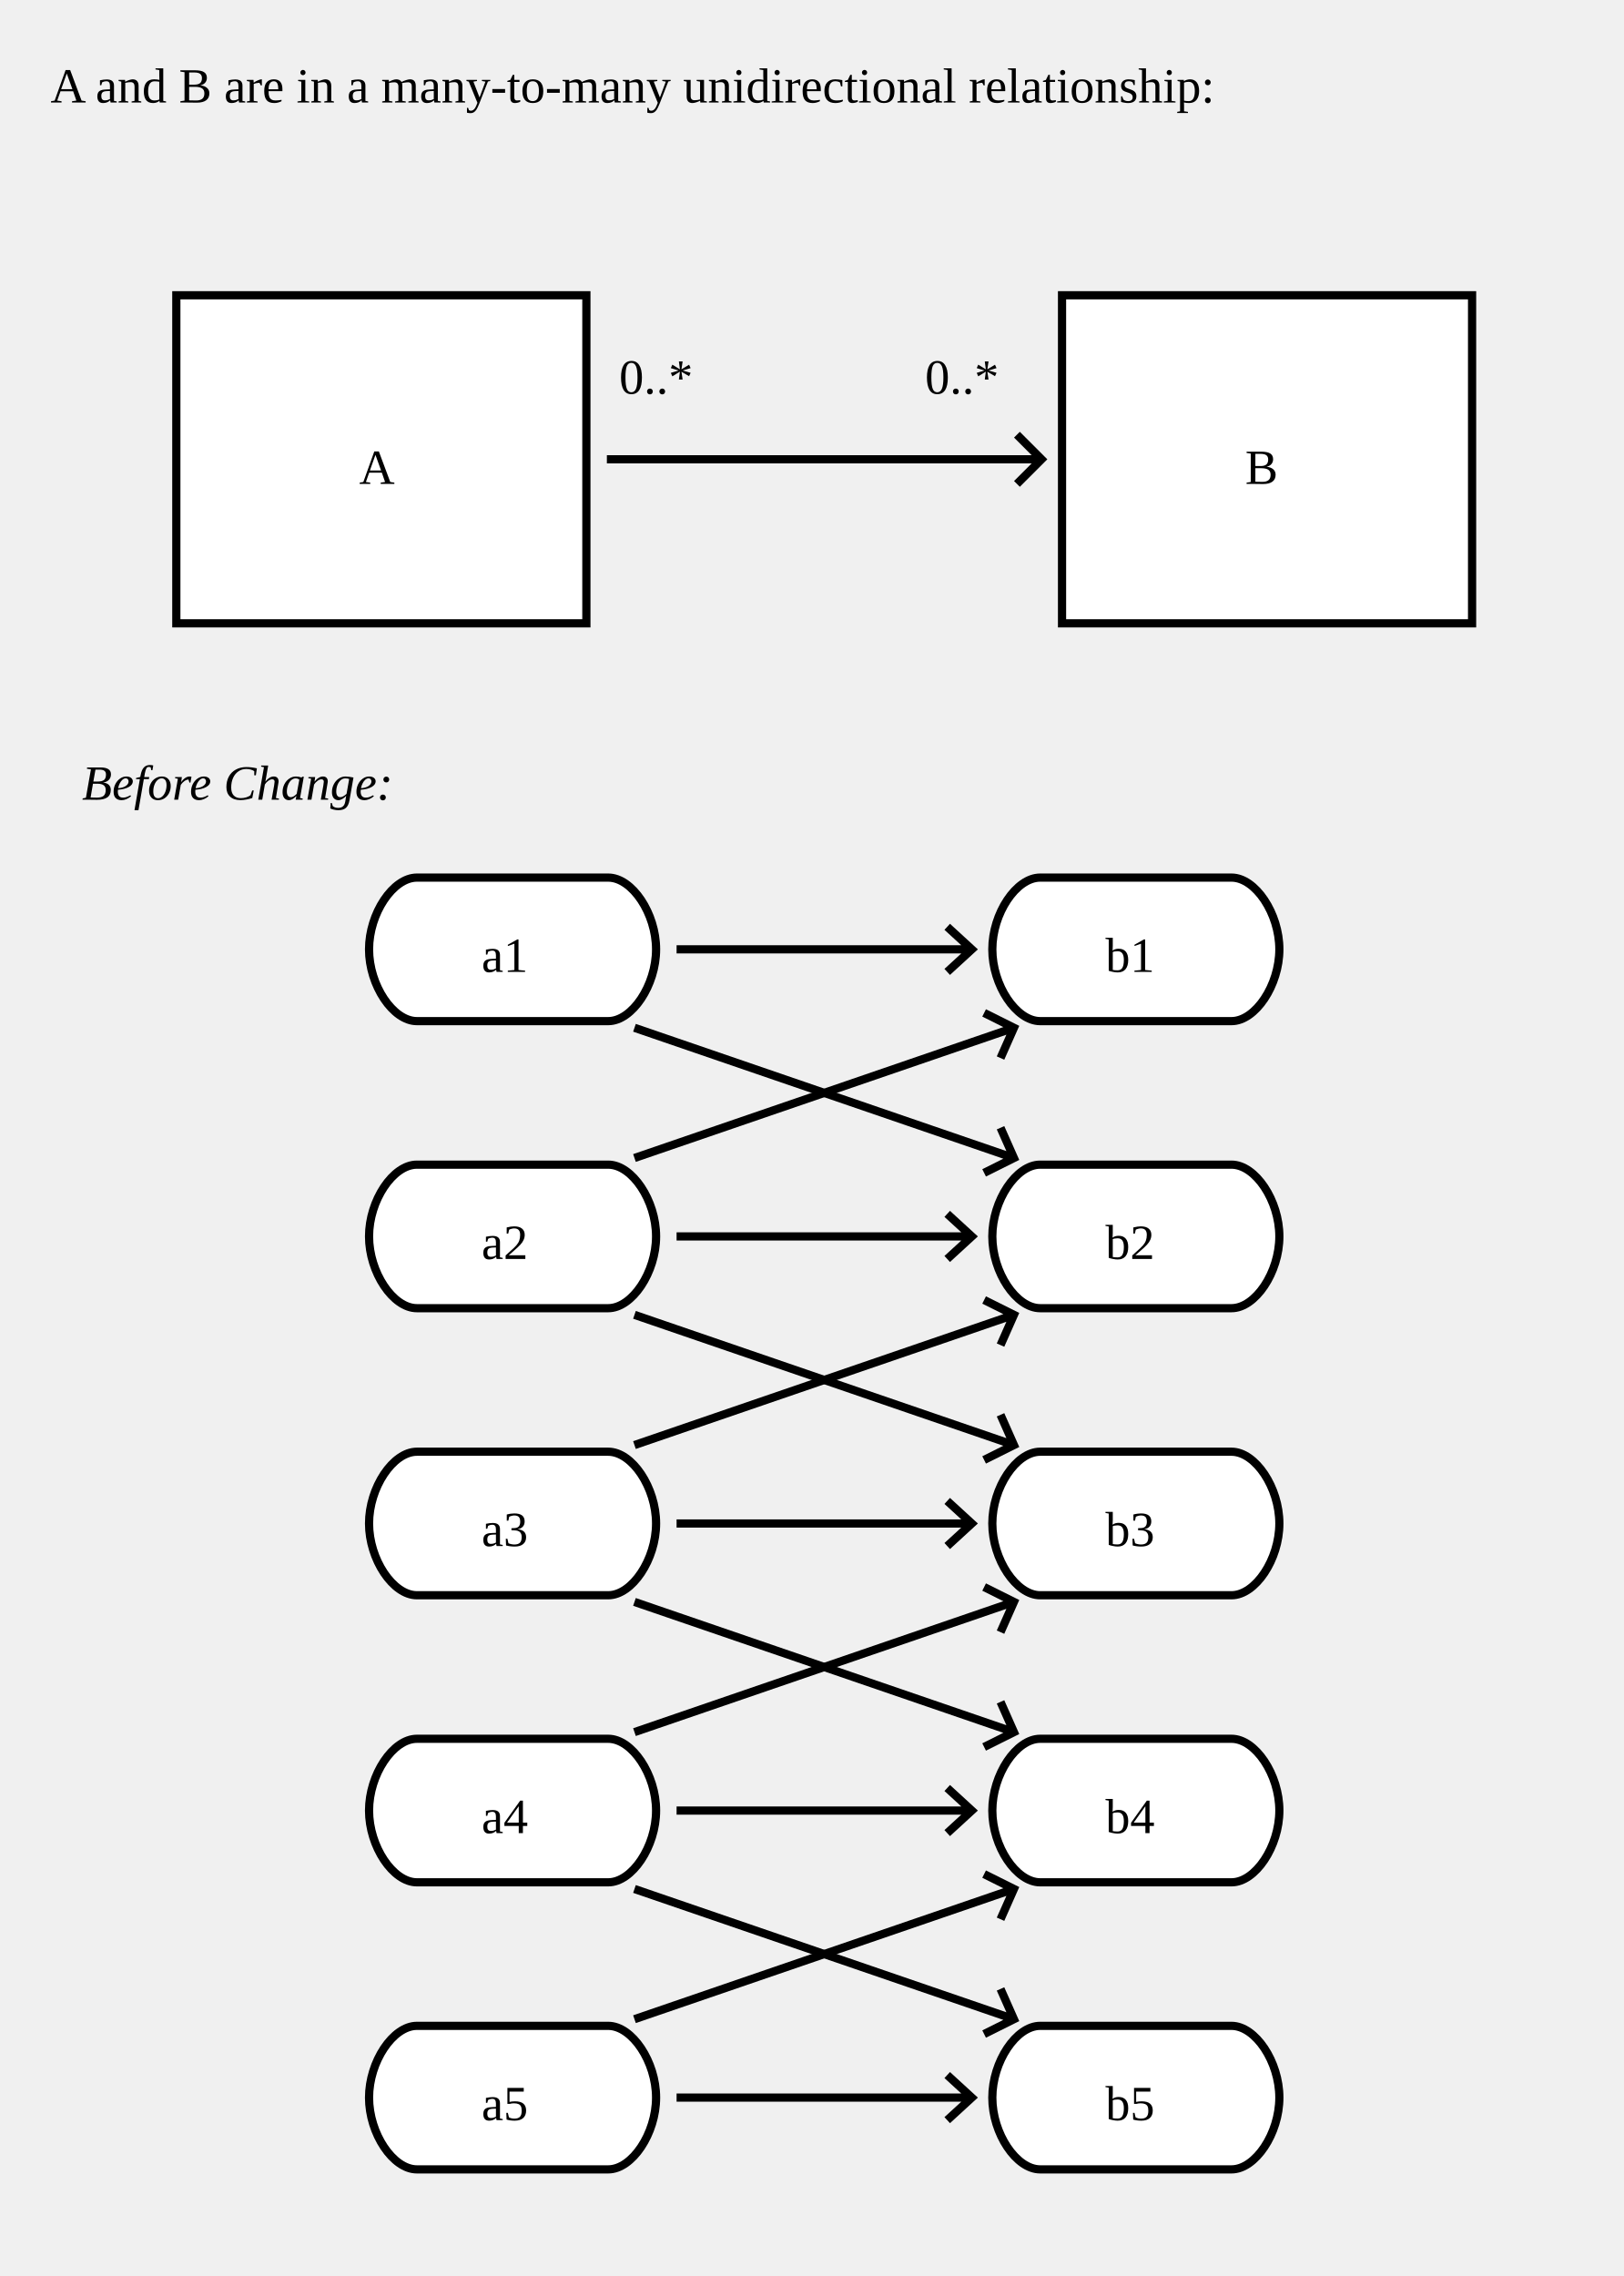
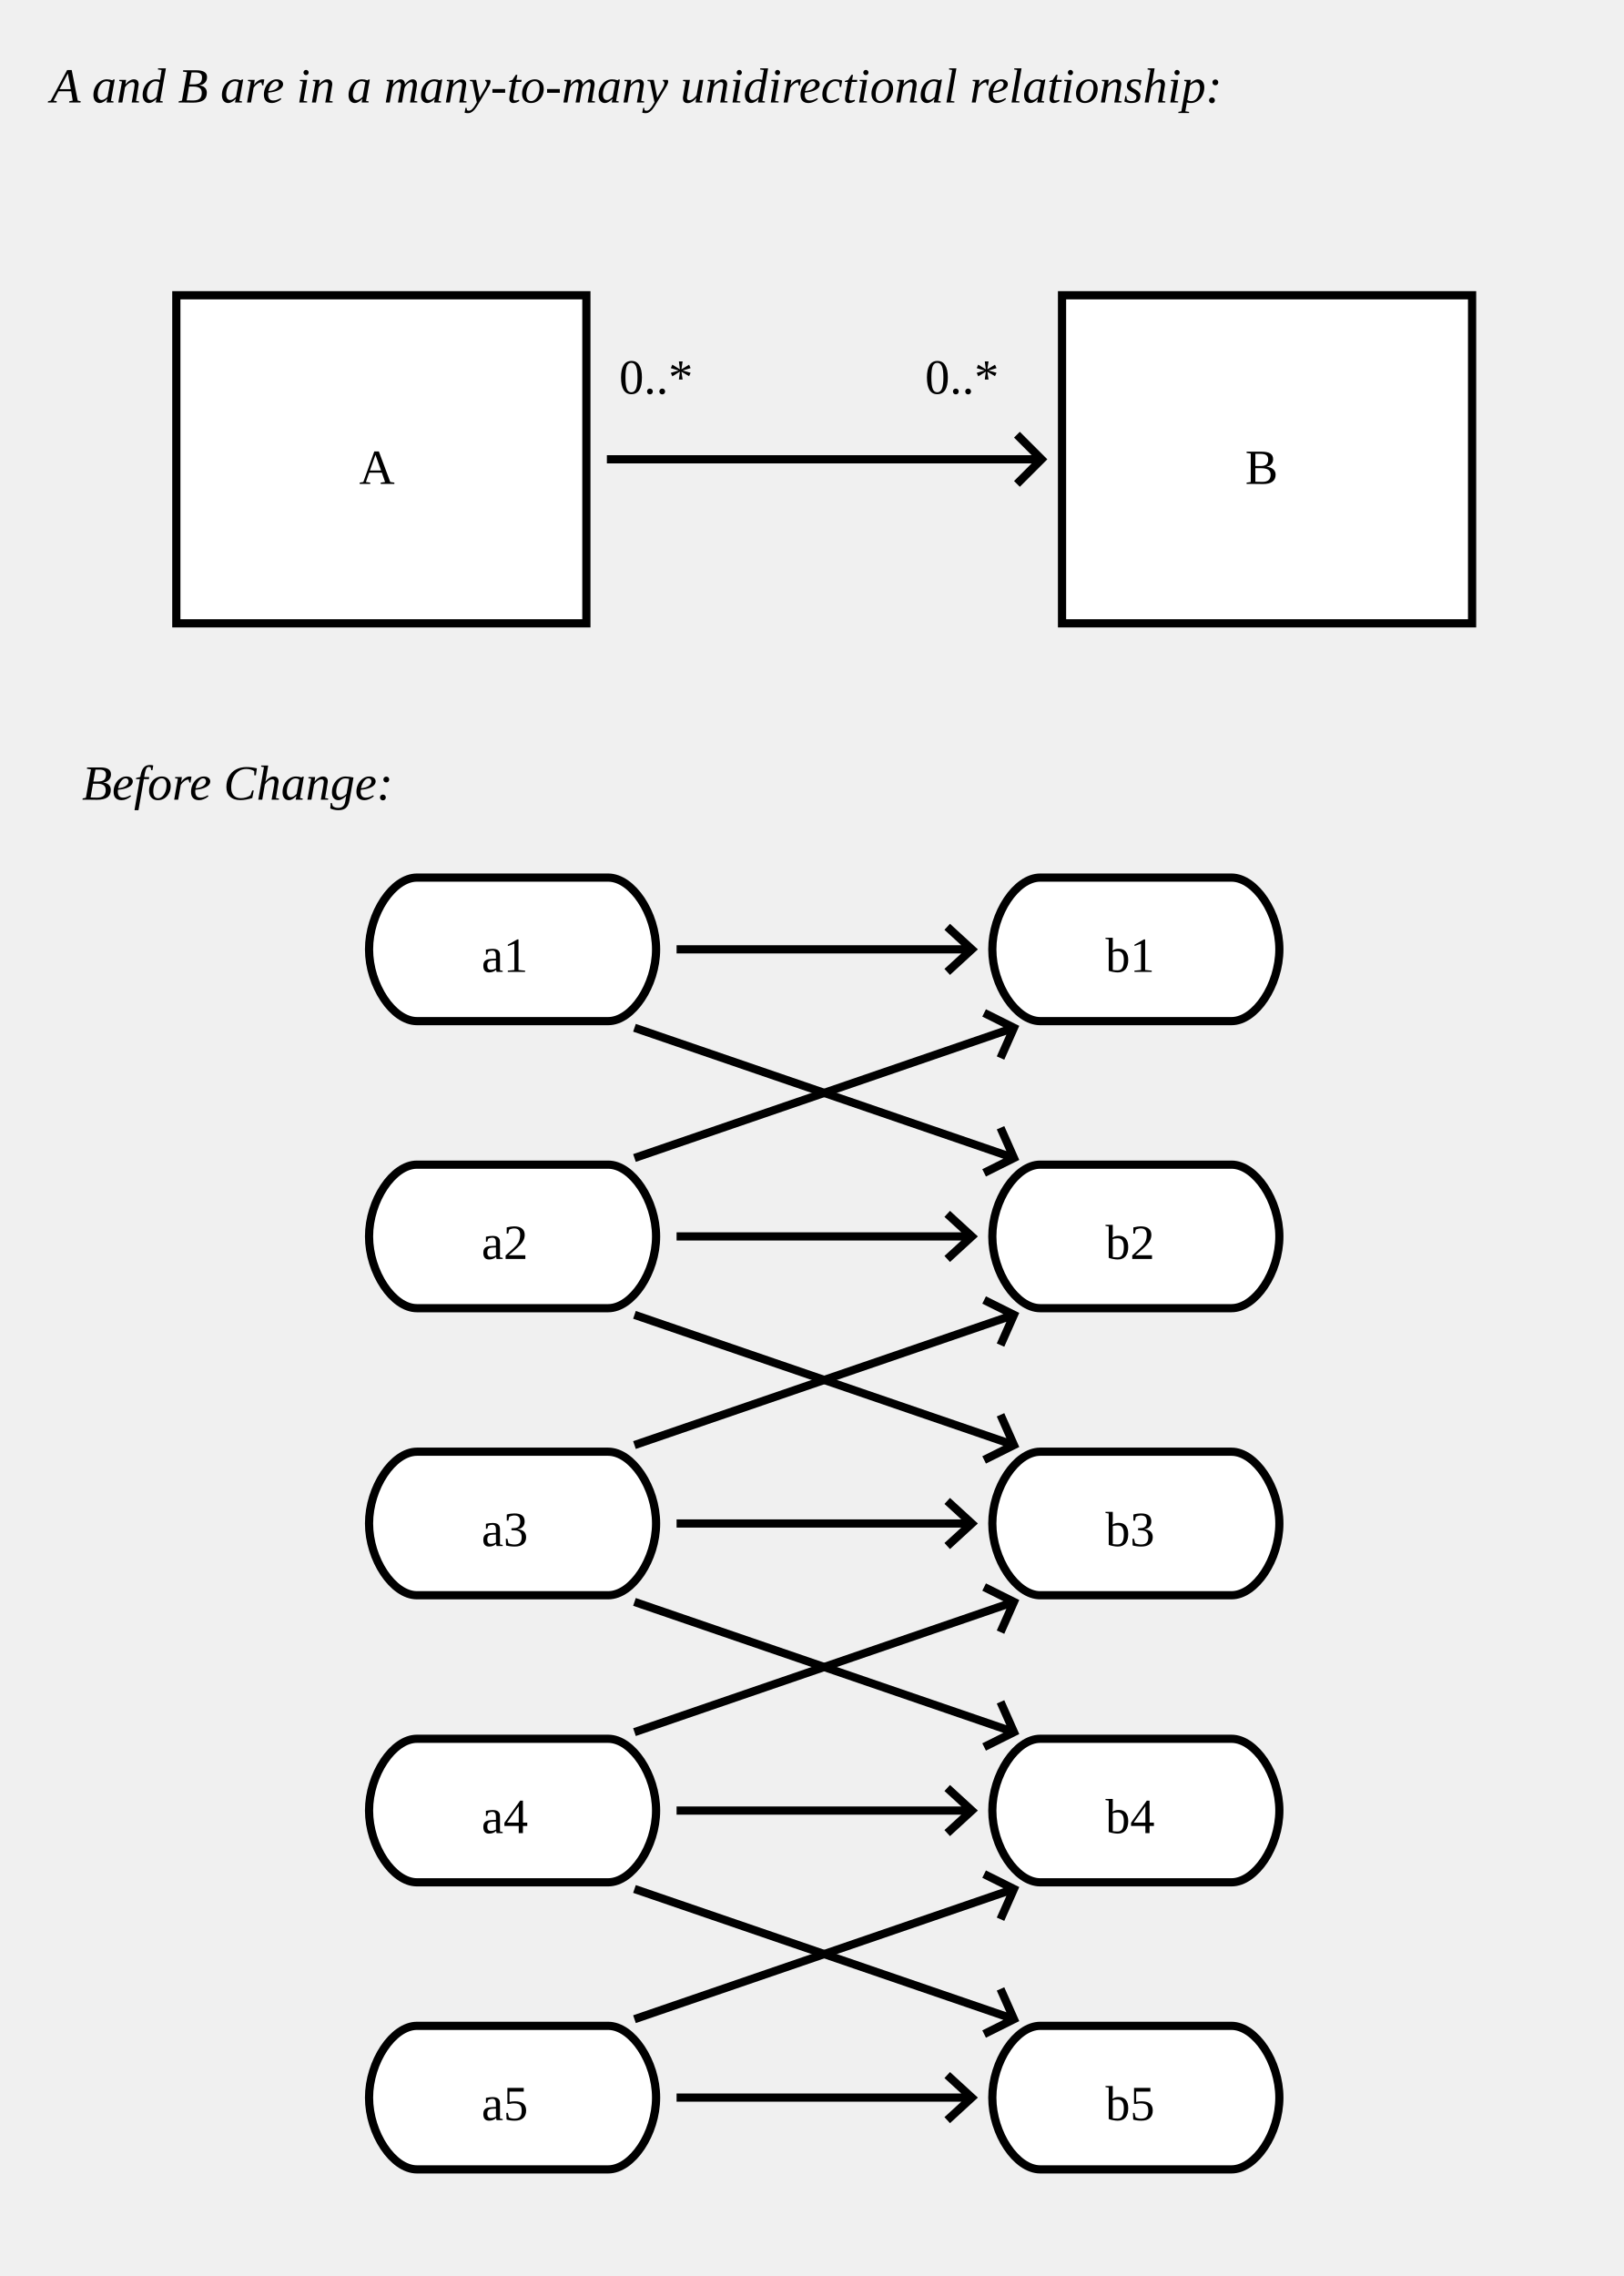
<svg xmlns="http://www.w3.org/2000/svg" width="396" height="555">
-   <text x="10" y="25">
+   <text x="10" y="25" font-style="italic">
    <tspan x="12.313" y="25">A and B are in a many-to-many unidirectional relationship:</tspan>
  </text>
  <path fill="#fff" stroke="#000" stroke-width="2" d="M43 72h100v80H43z" />
  <text x="52" y="118">
    <tspan x="87.594" y="118">A</tspan>
  </text>
  <path fill="none" stroke="#000" stroke-width="2" d="M148 112h106m-6-6l6 6-6 6" />
  <text x="151" y="96">
    <tspan>0..*</tspan>
  </text>
  <text x="225.6" y="96">
    <tspan>0..*</tspan>
  </text>
  <path fill="#fff" stroke="#000" stroke-width="2" d="M259 72h100v80H259z" />
  <text x="267" y="118">
    <tspan x="303.664" y="118">B</tspan>
  </text>
  <text x="20" y="195" font-style="italic">
    <tspan>Before Change:</tspan>
  </text>
  <path fill="#fff" stroke="#000" stroke-width="2" d="M101.667 214h46.666c5.834 0 11.667 8.75 11.667 17.5s-5.833 17.5-11.667 17.5h-46.666C95.833 249 90 240.25 90 231.5s5.833-17.5 11.667-17.5" />
  <text x="98" y="237">
    <tspan x="117.445" y="237">a1</tspan>
  </text>
  <path fill="none" stroke="#000" stroke-width="2" d="M165 231.5h72m-6-5.5l6 5.5-6 5.5" />
  <path fill="none" stroke="#000" stroke-width="2" d="M244 275l3.27 7.377L240 286m7.27-3.623l-87.81-30.131-4.73-1.623" />
  <path fill="#fff" stroke="#000" stroke-width="2" d="M253.667 214h46.666c5.834 0 11.667 8.75 11.667 17.5s-5.833 17.5-11.667 17.5h-46.666c-5.834 0-11.667-8.75-11.667-17.5s5.833-17.5 11.667-17.5" />
  <text x="251" y="237">
    <tspan x="269.594" y="237">b1</tspan>
  </text>
  <path fill="#fff" stroke="#000" stroke-width="2" d="M101.667 284h46.666c5.834 0 11.667 8.75 11.667 17.5s-5.833 17.5-11.667 17.5h-46.666C95.833 319 90 310.25 90 301.5s5.833-17.5 11.667-17.5" />
  <text x="98" y="307">
    <tspan x="117.445" y="307">a2</tspan>
  </text>
  <path fill="none" stroke="#000" stroke-width="2" d="M154.73 282.377l87.81-30.131 4.73-1.623M240 247l7.27 3.623L244 258" />
  <path fill="none" stroke="#000" stroke-width="2" d="M165 301.5h72m-6-5.5l6 5.5-6 5.5" />
  <path fill="none" stroke="#000" stroke-width="2" d="M244 345l3.27 7.377L240 356m7.27-3.623l-87.81-30.131-4.73-1.623" />
  <path fill="#fff" stroke="#000" stroke-width="2" d="M253.667 284h46.666c5.834 0 11.667 8.75 11.667 17.5s-5.833 17.5-11.667 17.5h-46.666c-5.834 0-11.667-8.75-11.667-17.5s5.833-17.5 11.667-17.5" />
  <text x="251" y="307">
    <tspan x="269.594" y="307">b2</tspan>
  </text>
  <path fill="#fff" stroke="#000" stroke-width="2" d="M101.667 354h46.666c5.834 0 11.667 8.75 11.667 17.5s-5.833 17.5-11.667 17.5h-46.666C95.833 389 90 380.25 90 371.5s5.833-17.5 11.667-17.5" />
  <text x="98" y="377">
    <tspan x="117.445" y="377">a3</tspan>
  </text>
  <path fill="none" stroke="#000" stroke-width="2" d="M165 371.5h72m-6-5.5l6 5.5-6 5.5" />
  <path fill="none" stroke="#000" stroke-width="2" d="M154.73 352.377l87.81-30.131 4.73-1.623M240 317l7.27 3.623L244 328" />
  <path fill="none" stroke="#000" stroke-width="2" d="M244 415l3.27 7.377L240 426m7.27-3.623l-87.81-30.131-4.73-1.623" />
  <path fill="#fff" stroke="#000" stroke-width="2" d="M253.667 354h46.666c5.834 0 11.667 8.75 11.667 17.5s-5.833 17.5-11.667 17.5h-46.666c-5.834 0-11.667-8.75-11.667-17.5s5.833-17.5 11.667-17.5" />
  <text x="251" y="377">
    <tspan x="269.594" y="377">b3</tspan>
  </text>
  <path fill="#fff" stroke="#000" stroke-width="2" d="M101.667 424h46.666c5.834 0 11.667 8.75 11.667 17.5s-5.833 17.5-11.667 17.5h-46.666C95.833 459 90 450.25 90 441.5s5.833-17.5 11.667-17.5" />
  <text x="98" y="447">
    <tspan x="117.445" y="447">a4</tspan>
  </text>
  <path fill="none" stroke="#000" stroke-width="2" d="M165 441.5h72m-6-5.5l6 5.5-6 5.5" />
  <path fill="none" stroke="#000" stroke-width="2" d="M154.73 422.377l87.81-30.131 4.73-1.623M240 387l7.27 3.623L244 398" />
  <path fill="none" stroke="#000" stroke-width="2" d="M244 485l3.27 7.377L240 496m7.27-3.623l-87.81-30.131-4.73-1.623" />
  <path fill="#fff" stroke="#000" stroke-width="2" d="M253.667 424h46.666c5.834 0 11.667 8.75 11.667 17.5s-5.833 17.5-11.667 17.5h-46.666c-5.834 0-11.667-8.75-11.667-17.5s5.833-17.5 11.667-17.5" />
  <text x="251" y="447">
    <tspan x="269.594" y="447">b4</tspan>
  </text>
  <path fill="#fff" stroke="#000" stroke-width="2" d="M101.667 494h46.666c5.834 0 11.667 8.75 11.667 17.5s-5.833 17.5-11.667 17.5h-46.666C95.833 529 90 520.25 90 511.5s5.833-17.5 11.667-17.5" />
  <text x="98" y="517">
    <tspan x="117.445" y="517">a5</tspan>
  </text>
  <path fill="none" stroke="#000" stroke-width="2" d="M165 511.5h72m-6-5.5l6 5.5-6 5.5" />
  <path fill="none" stroke="#000" stroke-width="2" d="M154.73 492.377l87.81-30.131 4.73-1.623M240 457l7.27 3.623L244 468" />
  <path fill="#fff" stroke="#000" stroke-width="2" d="M253.667 494h46.666c5.834 0 11.667 8.75 11.667 17.5s-5.833 17.5-11.667 17.5h-46.666c-5.834 0-11.667-8.75-11.667-17.5s5.833-17.5 11.667-17.5" />
  <text x="251" y="517">
    <tspan x="269.594" y="517">b5</tspan>
  </text>
</svg>
